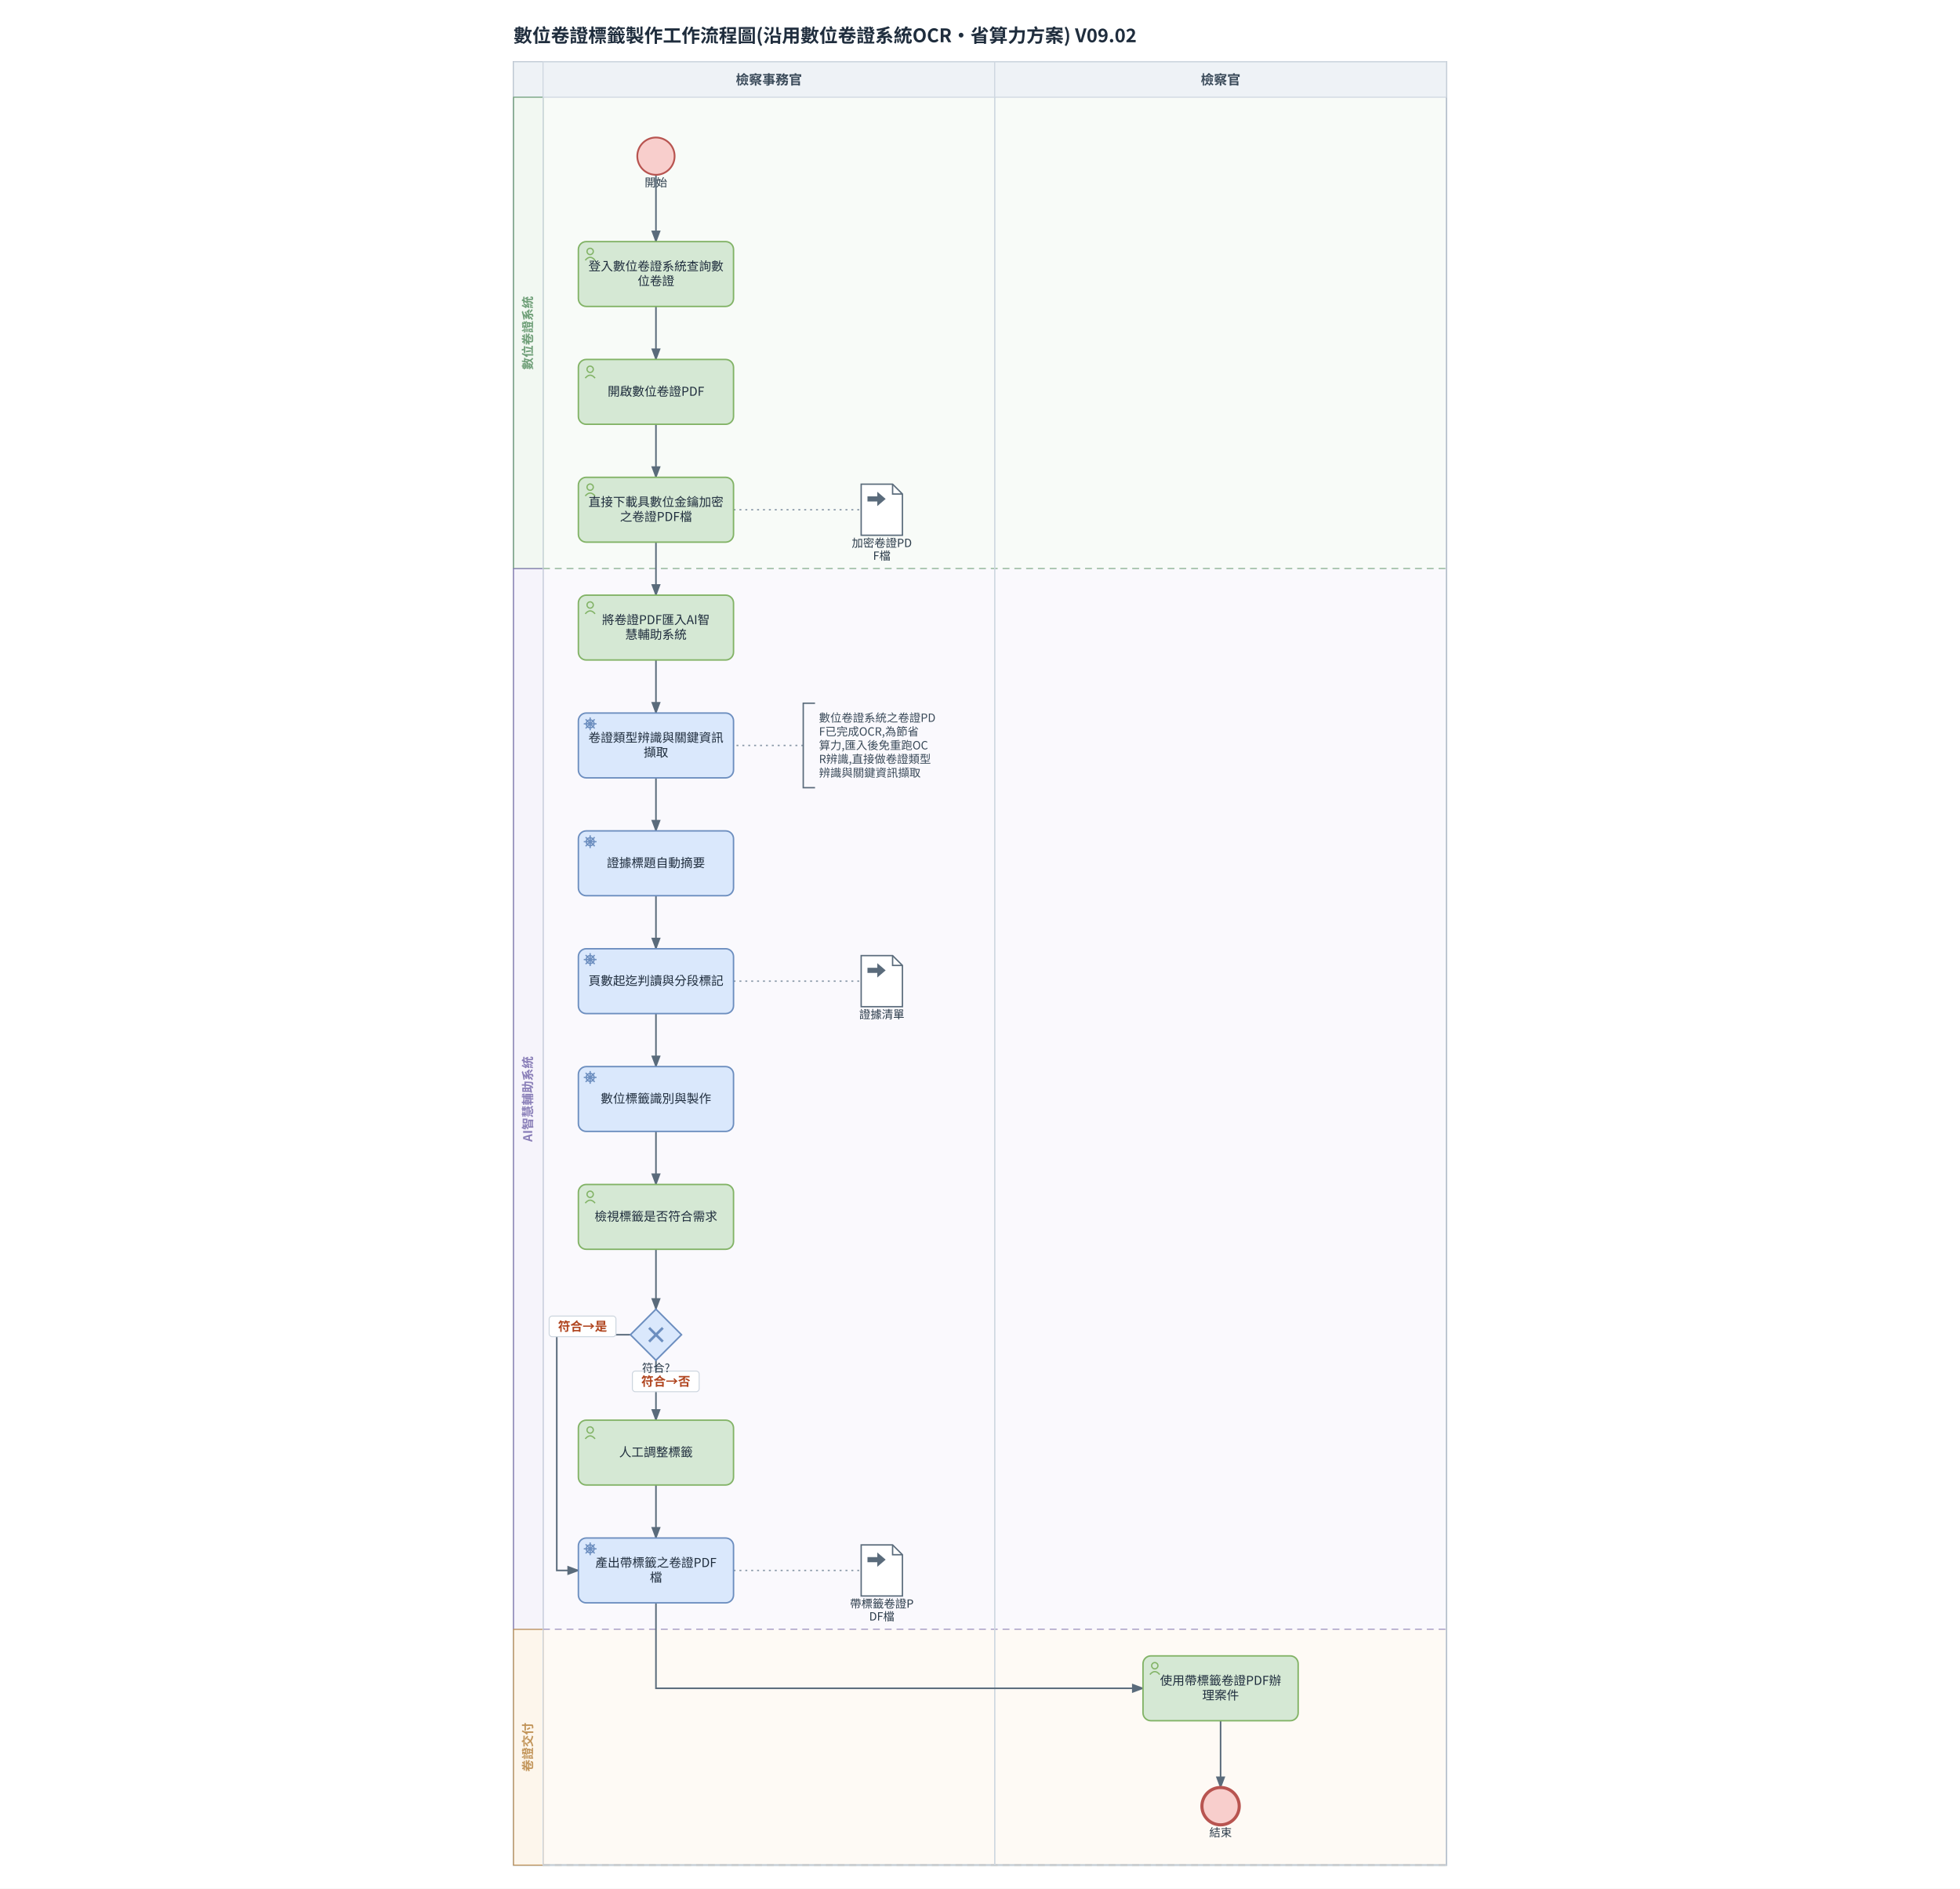
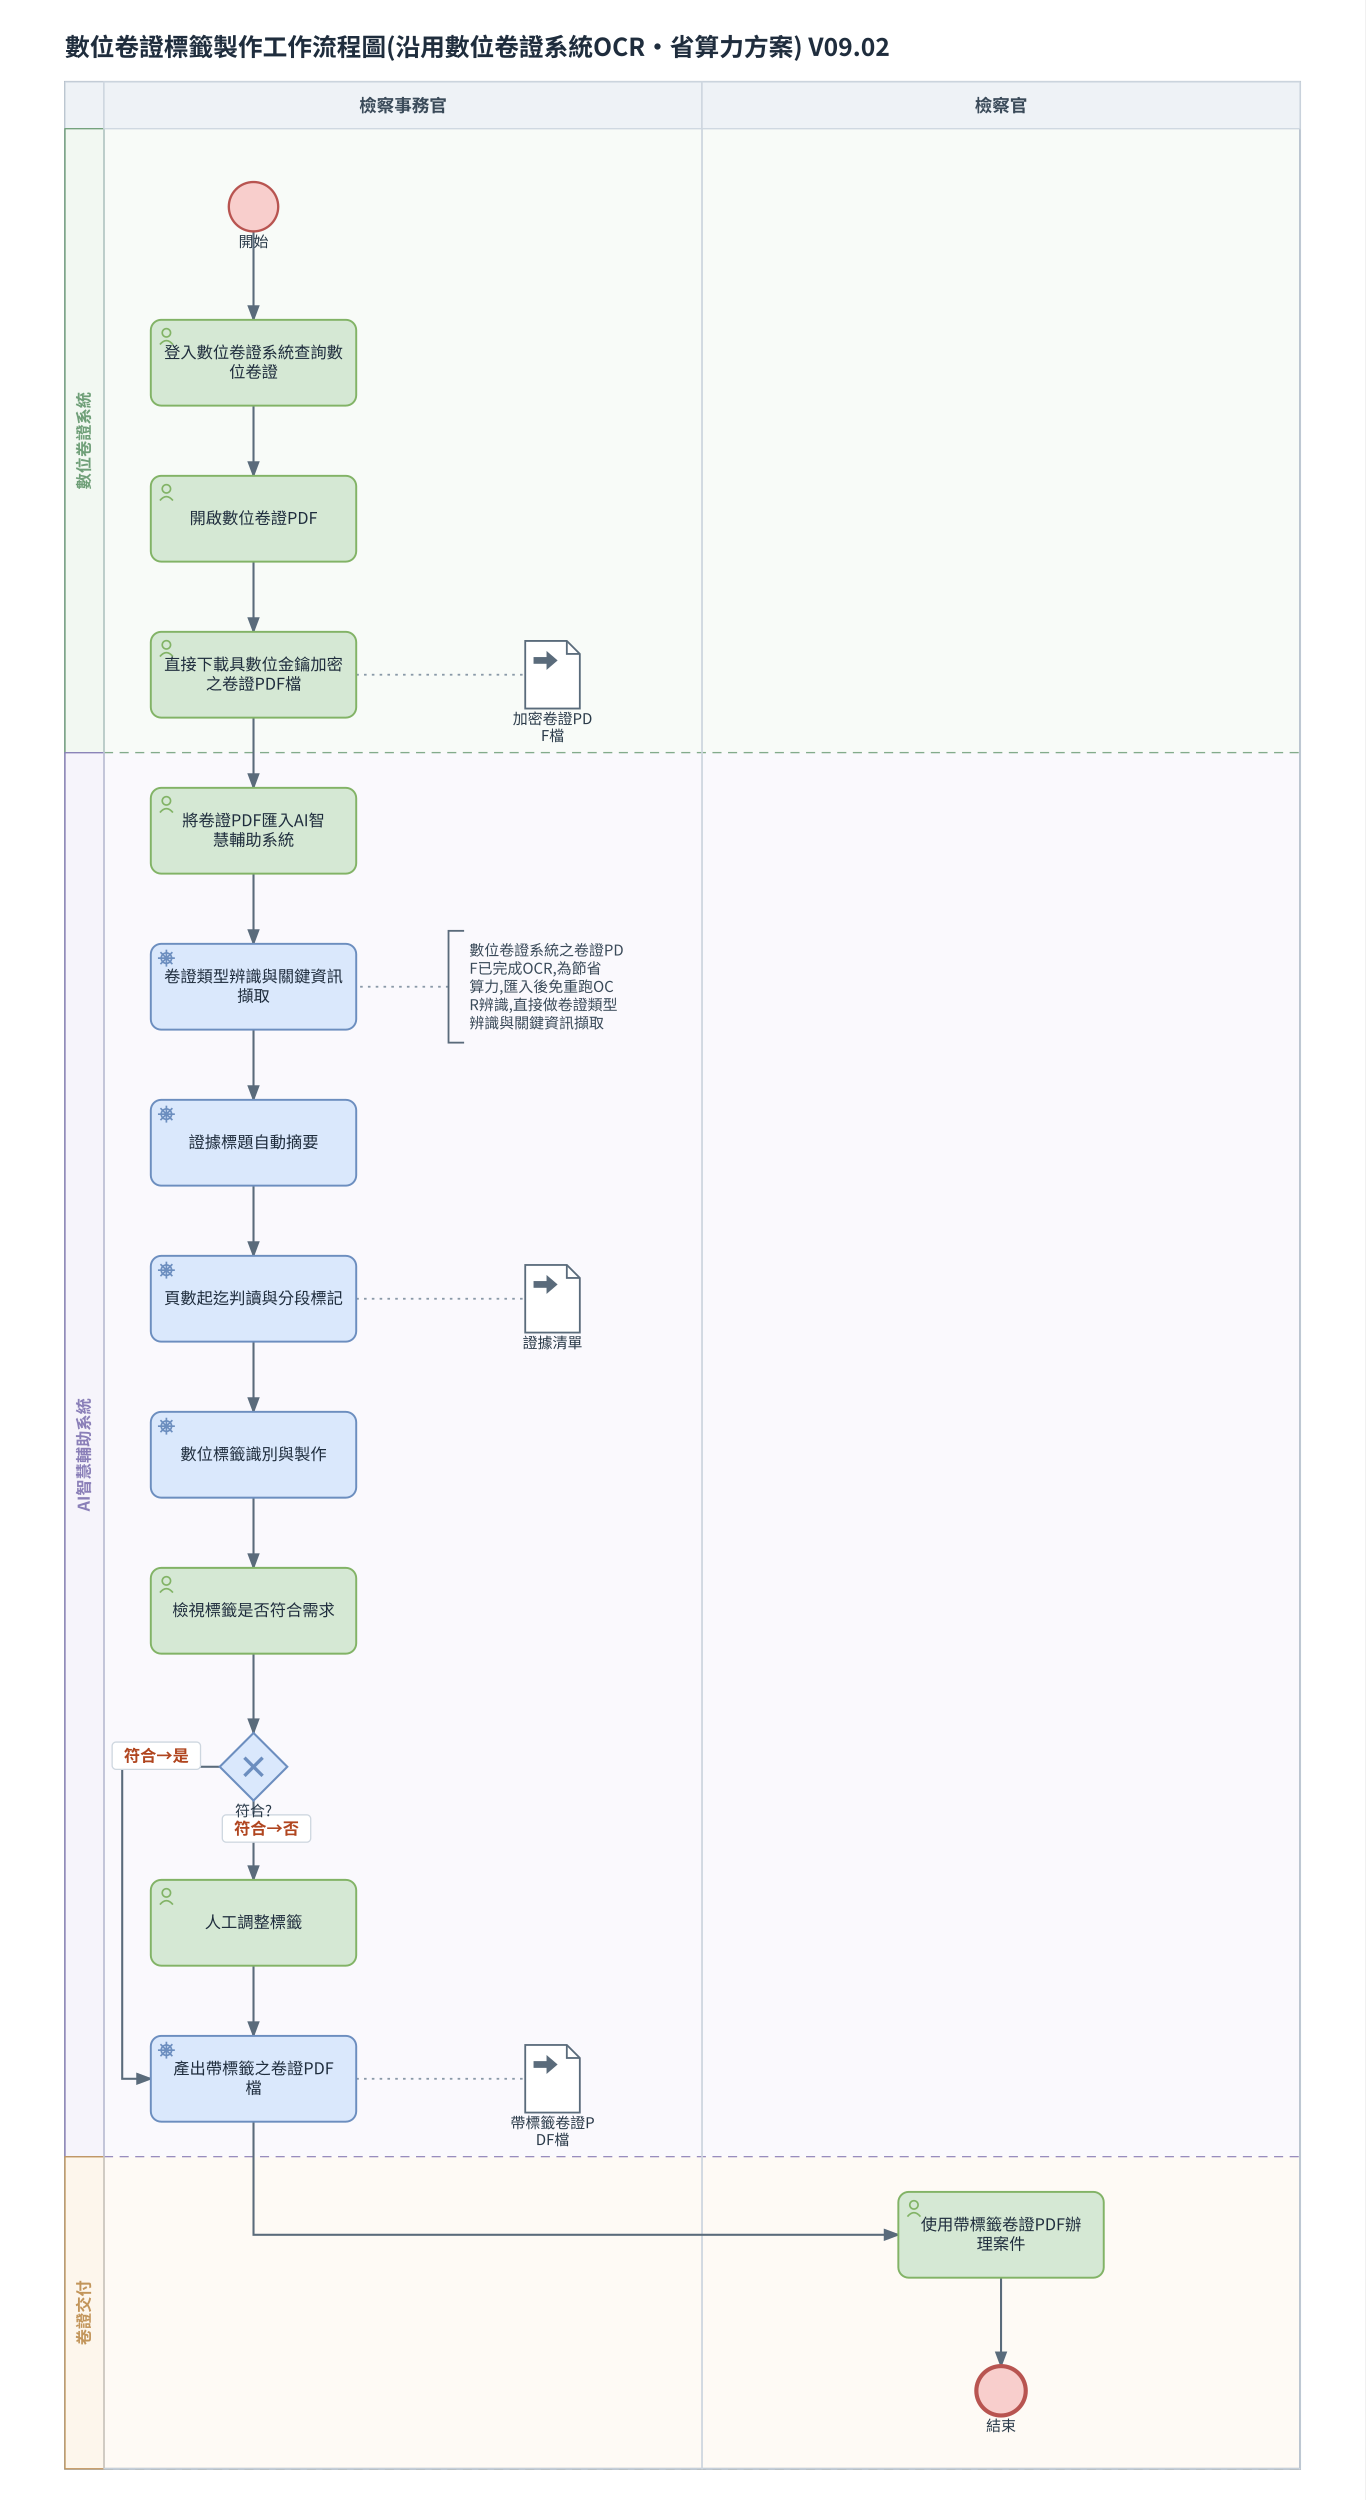
- <svg xmlns="http://www.w3.org/2000/svg" role="img" aria-label="數位卷證標籤製作工作流程圖(沿用數位卷證系統OCR・省算力方案) V09.02" viewBox="-383 7 1996 1923" data-pad="capped" font-family="Microsoft JhengHei, PingFang TC, Noto Sans CJK TC, sans-serif">
-   <rect x="-383" y="7" width="1996" height="1923" fill="#ffffff" />
+ <svg xmlns="http://www.w3.org/2000/svg" role="img" aria-label="數位卷證標籤製作工作流程圖(沿用數位卷證系統OCR・省算力方案) V09.02" viewBox="90 7 1050 1923" width="1050" height="1923" data-pad="capped" font-family="Microsoft JhengHei, PingFang TC, Noto Sans CJK TC, sans-serif">
+   <rect x="90" y="7" width="1050" height="1923" fill="#ffffff" />
  <text x="140" y="50" font-size="19" font-weight="bold" fill="#1f2d3d">數位卷證標籤製作工作流程圖(沿用數位卷證系統OCR・省算力方案) V09.02</text>
  <defs>
    <marker id="arr" markerWidth="9" markerHeight="9" refX="7" refY="3" orient="auto" markerUnits="strokeWidth">
      <path d="M0,0 L8,3 L0,6 Z" fill="#5a6b7b" />
    </marker>
    <marker id="mfarr" markerWidth="11" markerHeight="11" refX="8" refY="4" orient="auto" markerUnits="strokeWidth">
      <path d="M0,0 L8,4 L0,8" fill="none" stroke="#6b7b8b" stroke-width="1.3" />
    </marker>
    <marker id="mfdot" markerWidth="10" markerHeight="10" refX="5" refY="5" orient="auto" markerUnits="strokeWidth">
      <circle cx="5" cy="5" r="3.2" fill="#fff" stroke="#6b7b8b" stroke-width="1.3" />
    </marker>
  </defs>
  <rect x="170" y="106" width="920" height="480" fill="#f2f8f2" fill-opacity="0.55" stroke="none" />
  <line x1="170" y1="586" x2="1090" y2="586" stroke="#6f9f78" stroke-width="1.2" stroke-dasharray="7 5" />
  <rect x="170" y="586" width="920" height="1080" fill="#f6f4fb" fill-opacity="0.55" stroke="none" />
  <line x1="170" y1="1666" x2="1090" y2="1666" stroke="#8a7fb8" stroke-width="1.2" stroke-dasharray="7 5" />
  <rect x="170" y="1666" width="920" height="240" fill="#fdf6ec" fill-opacity="0.55" stroke="none" />
  <line x1="170" y1="1906" x2="1090" y2="1906" stroke="#c2955a" stroke-width="1.2" stroke-dasharray="7 5" />
  <rect x="140" y="70" width="950" height="1836" fill="none" stroke="#9aa7b4" stroke-width="1.5" />
  <rect x="140" y="70" width="30" height="36" fill="#eef2f6" stroke="#cdd6df" />
  <rect x="140" y="106" width="30" height="480" fill="#f2f8f2" stroke="#6f9f78" stroke-width="1" />
  <text x="159.0" y="346.0" font-size="12.5" font-weight="bold" fill="#6f9f78" text-anchor="middle" transform="rotate(-90 159.0 346.0)">數位卷證系統</text>
  <rect x="140" y="586" width="30" height="1080" fill="#f6f4fb" stroke="#8a7fb8" stroke-width="1" />
  <text x="159.0" y="1126.0" font-size="12.5" font-weight="bold" fill="#8a7fb8" text-anchor="middle" transform="rotate(-90 159.0 1126.0)">AI智慧輔助系統</text>
  <rect x="140" y="1666" width="30" height="240" fill="#fdf6ec" stroke="#c2955a" stroke-width="1" />
  <text x="159.0" y="1786.0" font-size="12.5" font-weight="bold" fill="#c2955a" text-anchor="middle" transform="rotate(-90 159.0 1786.0)">卷證交付</text>
  <rect x="170" y="70" width="460" height="1836" fill="none" stroke="#cdd6df" />
  <rect x="170" y="70" width="460" height="36" fill="#eef2f6" stroke="#cdd6df" />
  <text x="400.0" y="93" font-size="13.5" font-weight="bold" fill="#3a4a59" text-anchor="middle">檢察事務官</text>
  <rect x="630" y="70" width="460" height="1836" fill="none" stroke="#cdd6df" />
  <rect x="630" y="70" width="460" height="36" fill="#eef2f6" stroke="#cdd6df" />
  <text x="860.0" y="93" font-size="13.5" font-weight="bold" fill="#3a4a59" text-anchor="middle">檢察官</text>
  <path d="M285,185 L285,253" fill="none" stroke="#5a6b7b" stroke-width="1.6" marker-end="url(#arr)" />
  <path d="M285,319 L285,373" fill="none" stroke="#5a6b7b" stroke-width="1.6" marker-end="url(#arr)" />
  <path d="M285,439 L285,493" fill="none" stroke="#5a6b7b" stroke-width="1.6" marker-end="url(#arr)" />
  <path d="M285,559 L285,613" fill="none" stroke="#5a6b7b" stroke-width="1.6" marker-end="url(#arr)" />
  <path d="M285,679 L285,733" fill="none" stroke="#5a6b7b" stroke-width="1.6" marker-end="url(#arr)" />
  <path d="M285,799 L285,853" fill="none" stroke="#5a6b7b" stroke-width="1.6" marker-end="url(#arr)" />
  <path d="M285,919 L285,973" fill="none" stroke="#5a6b7b" stroke-width="1.6" marker-end="url(#arr)" />
  <path d="M285,1039 L285,1093" fill="none" stroke="#5a6b7b" stroke-width="1.6" marker-end="url(#arr)" />
  <path d="M285,1159 L285,1213" fill="none" stroke="#5a6b7b" stroke-width="1.6" marker-end="url(#arr)" />
  <path d="M285,1279 L285,1340" fill="none" stroke="#5a6b7b" stroke-width="1.6" marker-end="url(#arr)" />
  <path d="M259,1366 L184,1366 L184,1606 L206,1606" fill="none" stroke="#5a6b7b" stroke-width="1.6" marker-end="url(#arr)" />
  <rect x="176.25" y="1347.0" width="68" height="21" fill="#fff" stroke="#cdd6df" rx="3" />
  <text x="210.25" y="1362.0" font-size="12.5" fill="#b0451f" text-anchor="middle" font-weight="bold">符合→是</text>
  <path d="M285,1392 L285,1453" fill="none" stroke="#5a6b7b" stroke-width="1.6" marker-end="url(#arr)" />
  <rect x="261.0" y="1403" width="68" height="21" fill="#fff" stroke="#cdd6df" rx="3" />
  <text x="295.0" y="1418" font-size="12.5" fill="#b0451f" text-anchor="middle" font-weight="bold">符合→否</text>
  <path d="M285,1519 L285,1573" fill="none" stroke="#5a6b7b" stroke-width="1.6" marker-end="url(#arr)" />
  <path d="M285,1639 L285,1726 L781,1726" fill="none" stroke="#5a6b7b" stroke-width="1.6" marker-end="url(#arr)" />
  <path d="M860,1759 L860,1827" fill="none" stroke="#5a6b7b" stroke-width="1.6" marker-end="url(#arr)" />
  <path d="M364,526 L494,526" fill="none" stroke="#8a99a8" stroke-width="1.4" stroke-dasharray="2,4" />
  <path d="M364,1606 L494,1606" fill="none" stroke="#8a99a8" stroke-width="1.4" stroke-dasharray="2,4" />
  <path d="M364,1006 L494,1006" fill="none" stroke="#8a99a8" stroke-width="1.4" stroke-dasharray="2,4" />
  <path d="M435,766 L364,766" fill="none" stroke="#8a99a8" stroke-width="1.4" stroke-dasharray="2,4" />
  <circle cx="285.0" cy="166.0" r="19.0" fill="#f8cecc" stroke="#b85450" stroke-width="1.8" />
  <text x="285.0" y="197" font-size="11.5" fill="#2a3a49" text-anchor="middle">開始</text>
  <rect x="206" y="253" width="158" height="66" rx="8" fill="#d5e8d4" stroke="#82b366" stroke-width="1.5" />
  <circle cx="218" cy="263" r="3.2" fill="none" stroke="#82b366" stroke-width="1.3" />
  <path d="M213,272 Q218,266 223,272" fill="none" stroke="#82b366" stroke-width="1.3" />
  <text x="285.0" y="282.5" font-size="12.5" fill="#1f2d3d" text-anchor="middle">登入數位卷證系統查詢數</text>
  <text x="285.0" y="297.5" font-size="12.5" fill="#1f2d3d" text-anchor="middle">位卷證</text>
  <rect x="206" y="373" width="158" height="66" rx="8" fill="#d5e8d4" stroke="#82b366" stroke-width="1.5" />
  <circle cx="218" cy="383" r="3.2" fill="none" stroke="#82b366" stroke-width="1.3" />
  <path d="M213,392 Q218,386 223,392" fill="none" stroke="#82b366" stroke-width="1.3" />
  <text x="285.0" y="410.0" font-size="12.5" fill="#1f2d3d" text-anchor="middle">開啟數位卷證PDF</text>
  <rect x="206" y="493" width="158" height="66" rx="8" fill="#d5e8d4" stroke="#82b366" stroke-width="1.5" />
  <circle cx="218" cy="503" r="3.2" fill="none" stroke="#82b366" stroke-width="1.3" />
  <path d="M213,512 Q218,506 223,512" fill="none" stroke="#82b366" stroke-width="1.3" />
  <text x="285.0" y="522.5" font-size="12.5" fill="#1f2d3d" text-anchor="middle">直接下載具數位金鑰加密</text>
  <text x="285.0" y="537.5" font-size="12.5" fill="#1f2d3d" text-anchor="middle">之卷證PDF檔</text>
  <rect x="206" y="613" width="158" height="66" rx="8" fill="#d5e8d4" stroke="#82b366" stroke-width="1.5" />
  <circle cx="218" cy="623" r="3.2" fill="none" stroke="#82b366" stroke-width="1.3" />
  <path d="M213,632 Q218,626 223,632" fill="none" stroke="#82b366" stroke-width="1.3" />
  <text x="285.0" y="642.5" font-size="12.5" fill="#1f2d3d" text-anchor="middle">將卷證PDF匯入AI智</text>
  <text x="285.0" y="657.5" font-size="12.5" fill="#1f2d3d" text-anchor="middle">慧輔助系統</text>
  <rect x="206" y="733" width="158" height="66" rx="8" fill="#dae8fc" stroke="#6c8ebf" stroke-width="1.5" />
  <circle cx="218" cy="744" r="4" fill="none" stroke="#6c8ebf" stroke-width="1.3" />
  <path d="M218,744 l6.5,0.0 M218,744 l-6.5,0.0 M218,744 l0.0,6.5 M218,744 l0.0,-6.5 M218,744 l4.595,4.595 M218,744 l-4.595,4.595 M218,744 l4.595,-4.595 M218,744 l-4.595,-4.595 " stroke="#6c8ebf" stroke-width="1.3" fill="none" />
  <text x="285.0" y="762.5" font-size="12.5" fill="#1f2d3d" text-anchor="middle">卷證類型辨識與關鍵資訊</text>
  <text x="285.0" y="777.5" font-size="12.5" fill="#1f2d3d" text-anchor="middle">擷取</text>
  <rect x="206" y="853" width="158" height="66" rx="8" fill="#dae8fc" stroke="#6c8ebf" stroke-width="1.5" />
  <circle cx="218" cy="864" r="4" fill="none" stroke="#6c8ebf" stroke-width="1.3" />
  <path d="M218,864 l6.5,0.0 M218,864 l-6.5,0.0 M218,864 l0.0,6.5 M218,864 l0.0,-6.5 M218,864 l4.595,4.595 M218,864 l-4.595,4.595 M218,864 l4.595,-4.595 M218,864 l-4.595,-4.595 " stroke="#6c8ebf" stroke-width="1.3" fill="none" />
  <text x="285.0" y="890.0" font-size="12.5" fill="#1f2d3d" text-anchor="middle">證據標題自動摘要</text>
  <rect x="206" y="973" width="158" height="66" rx="8" fill="#dae8fc" stroke="#6c8ebf" stroke-width="1.5" />
  <circle cx="218" cy="984" r="4" fill="none" stroke="#6c8ebf" stroke-width="1.3" />
  <path d="M218,984 l6.5,0.0 M218,984 l-6.5,0.0 M218,984 l0.0,6.5 M218,984 l0.0,-6.5 M218,984 l4.595,4.595 M218,984 l-4.595,4.595 M218,984 l4.595,-4.595 M218,984 l-4.595,-4.595 " stroke="#6c8ebf" stroke-width="1.3" fill="none" />
  <text x="285.0" y="1010.0" font-size="12.5" fill="#1f2d3d" text-anchor="middle">頁數起迄判讀與分段標記</text>
  <rect x="206" y="1093" width="158" height="66" rx="8" fill="#dae8fc" stroke="#6c8ebf" stroke-width="1.5" />
  <circle cx="218" cy="1104" r="4" fill="none" stroke="#6c8ebf" stroke-width="1.3" />
  <path d="M218,1104 l6.5,0.0 M218,1104 l-6.5,0.0 M218,1104 l0.0,6.5 M218,1104 l0.0,-6.5 M218,1104 l4.595,4.595 M218,1104 l-4.595,4.595 M218,1104 l4.595,-4.595 M218,1104 l-4.595,-4.595 " stroke="#6c8ebf" stroke-width="1.3" fill="none" />
  <text x="285.0" y="1130.0" font-size="12.5" fill="#1f2d3d" text-anchor="middle">數位標籤識別與製作</text>
  <rect x="206" y="1213" width="158" height="66" rx="8" fill="#d5e8d4" stroke="#82b366" stroke-width="1.5" />
  <circle cx="218" cy="1223" r="3.2" fill="none" stroke="#82b366" stroke-width="1.3" />
  <path d="M213,1232 Q218,1226 223,1232" fill="none" stroke="#82b366" stroke-width="1.3" />
  <text x="285.0" y="1250.0" font-size="12.5" fill="#1f2d3d" text-anchor="middle">檢視標籤是否符合需求</text>
  <polygon points="285.0,1340 311,1366.0 285.0,1392 259,1366.0" fill="#dae8fc" stroke="#6c8ebf" stroke-width="1.6" />
  <path d="M278.0,1359.0 L292.0,1373.0 M278.0,1373.0 L292.0,1359.0" stroke="#6c8ebf" stroke-width="2.6" fill="none" />
  <text x="285.0" y="1404" font-size="11.5" fill="#2a3a49" text-anchor="middle">符合?</text>
  <rect x="206" y="1453" width="158" height="66" rx="8" fill="#d5e8d4" stroke="#82b366" stroke-width="1.5" />
  <circle cx="218" cy="1463" r="3.2" fill="none" stroke="#82b366" stroke-width="1.3" />
  <path d="M213,1472 Q218,1466 223,1472" fill="none" stroke="#82b366" stroke-width="1.3" />
  <text x="285.0" y="1490.0" font-size="12.5" fill="#1f2d3d" text-anchor="middle">人工調整標籤</text>
  <rect x="206" y="1573" width="158" height="66" rx="8" fill="#dae8fc" stroke="#6c8ebf" stroke-width="1.5" />
  <circle cx="218" cy="1584" r="4" fill="none" stroke="#6c8ebf" stroke-width="1.3" />
  <path d="M218,1584 l6.5,0.0 M218,1584 l-6.5,0.0 M218,1584 l0.0,6.5 M218,1584 l0.0,-6.5 M218,1584 l4.595,4.595 M218,1584 l-4.595,4.595 M218,1584 l4.595,-4.595 M218,1584 l-4.595,-4.595 " stroke="#6c8ebf" stroke-width="1.3" fill="none" />
  <text x="285.0" y="1602.5" font-size="12.5" fill="#1f2d3d" text-anchor="middle">產出帶標籤之卷證PDF</text>
  <text x="285.0" y="1617.5" font-size="12.5" fill="#1f2d3d" text-anchor="middle">檔</text>
  <rect x="781" y="1693" width="158" height="66" rx="8" fill="#d5e8d4" stroke="#82b366" stroke-width="1.5" />
  <circle cx="793" cy="1703" r="3.2" fill="none" stroke="#82b366" stroke-width="1.3" />
  <path d="M788,1712 Q793,1706 798,1712" fill="none" stroke="#82b366" stroke-width="1.3" />
  <text x="860.0" y="1722.5" font-size="12.5" fill="#1f2d3d" text-anchor="middle">使用帶標籤卷證PDF辦</text>
  <text x="860.0" y="1737.5" font-size="12.5" fill="#1f2d3d" text-anchor="middle">理案件</text>
  <circle cx="860.0" cy="1846.0" r="19.0" fill="#f8cecc" stroke="#b85450" stroke-width="3.2" />
  <text x="860.0" y="1877" font-size="11.5" fill="#2a3a49" text-anchor="middle">結束</text>
  <path d="M494,500 L526,500 L536,510 L536,552 L494,552 Z" fill="#ffffff" stroke="#5a6b7b" stroke-width="1.4" />
  <path d="M526,500 L526,510 L536,510" fill="none" stroke="#5a6b7b" stroke-width="1.4" />
  <path d="M501,513 L511,513 L511,509 L518,515 L511,521 L511,517 L501,517 Z" fill="#5a6b7b" stroke="#5a6b7b" stroke-width="1.2" />
  <text x="515.0" y="564" font-size="11.5" fill="#2a3a49" text-anchor="middle">加密卷證PD</text>
  <text x="515.0" y="577" font-size="11.5" fill="#2a3a49" text-anchor="middle">F檔</text>
  <path d="M494,1580 L526,1580 L536,1590 L536,1632 L494,1632 Z" fill="#ffffff" stroke="#5a6b7b" stroke-width="1.4" />
  <path d="M526,1580 L526,1590 L536,1590" fill="none" stroke="#5a6b7b" stroke-width="1.4" />
  <path d="M501,1593 L511,1593 L511,1589 L518,1595 L511,1601 L511,1597 L501,1597 Z" fill="#5a6b7b" stroke="#5a6b7b" stroke-width="1.2" />
  <text x="515.0" y="1644" font-size="11.5" fill="#2a3a49" text-anchor="middle">帶標籤卷證P</text>
  <text x="515.0" y="1657" font-size="11.5" fill="#2a3a49" text-anchor="middle">DF檔</text>
  <path d="M494,980 L526,980 L536,990 L536,1032 L494,1032 Z" fill="#ffffff" stroke="#5a6b7b" stroke-width="1.4" />
  <path d="M526,980 L526,990 L536,990" fill="none" stroke="#5a6b7b" stroke-width="1.4" />
  <path d="M501,993 L511,993 L511,989 L518,995 L511,1001 L511,997 L501,997 Z" fill="#5a6b7b" stroke="#5a6b7b" stroke-width="1.2" />
  <text x="515.0" y="1044" font-size="11.5" fill="#2a3a49" text-anchor="middle">證據清單</text>
  <path d="M447,723 L435,723 L435,809 L447,809" fill="none" stroke="#5a6b7b" stroke-width="1.4" />
  <text x="451" y="742.0" font-size="11.5" fill="#3a4a59">數位卷證系統之卷證PD</text>
  <text x="451" y="756.0" font-size="11.5" fill="#3a4a59">F已完成OCR,為節省</text>
  <text x="451" y="770.0" font-size="11.5" fill="#3a4a59">算力,匯入後免重跑OC</text>
  <text x="451" y="784.0" font-size="11.5" fill="#3a4a59">R辨識,直接做卷證類型</text>
  <text x="451" y="798.0" font-size="11.5" fill="#3a4a59">辨識與關鍵資訊擷取</text>
</svg>
